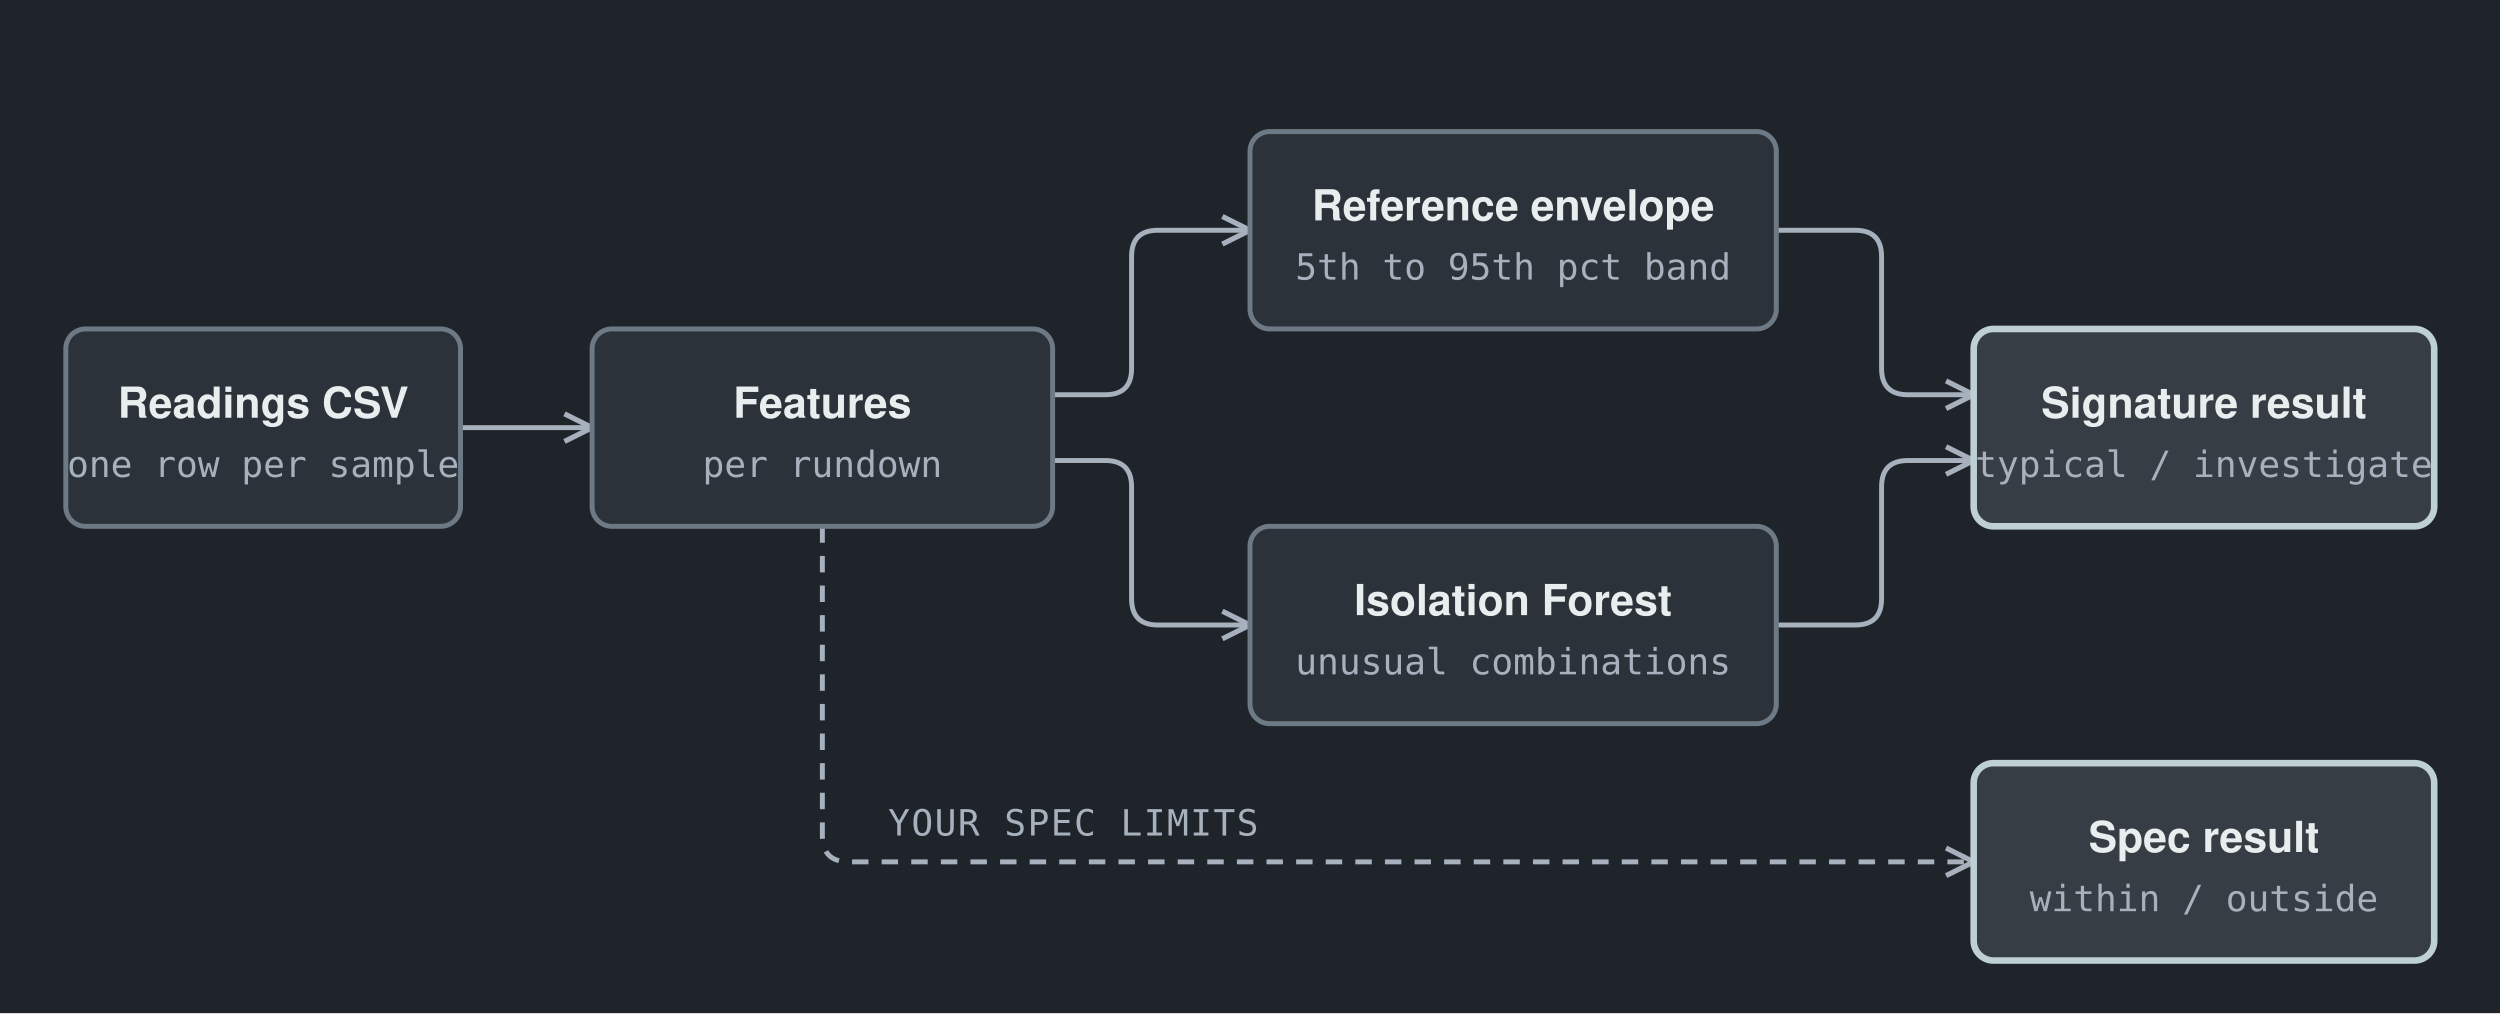
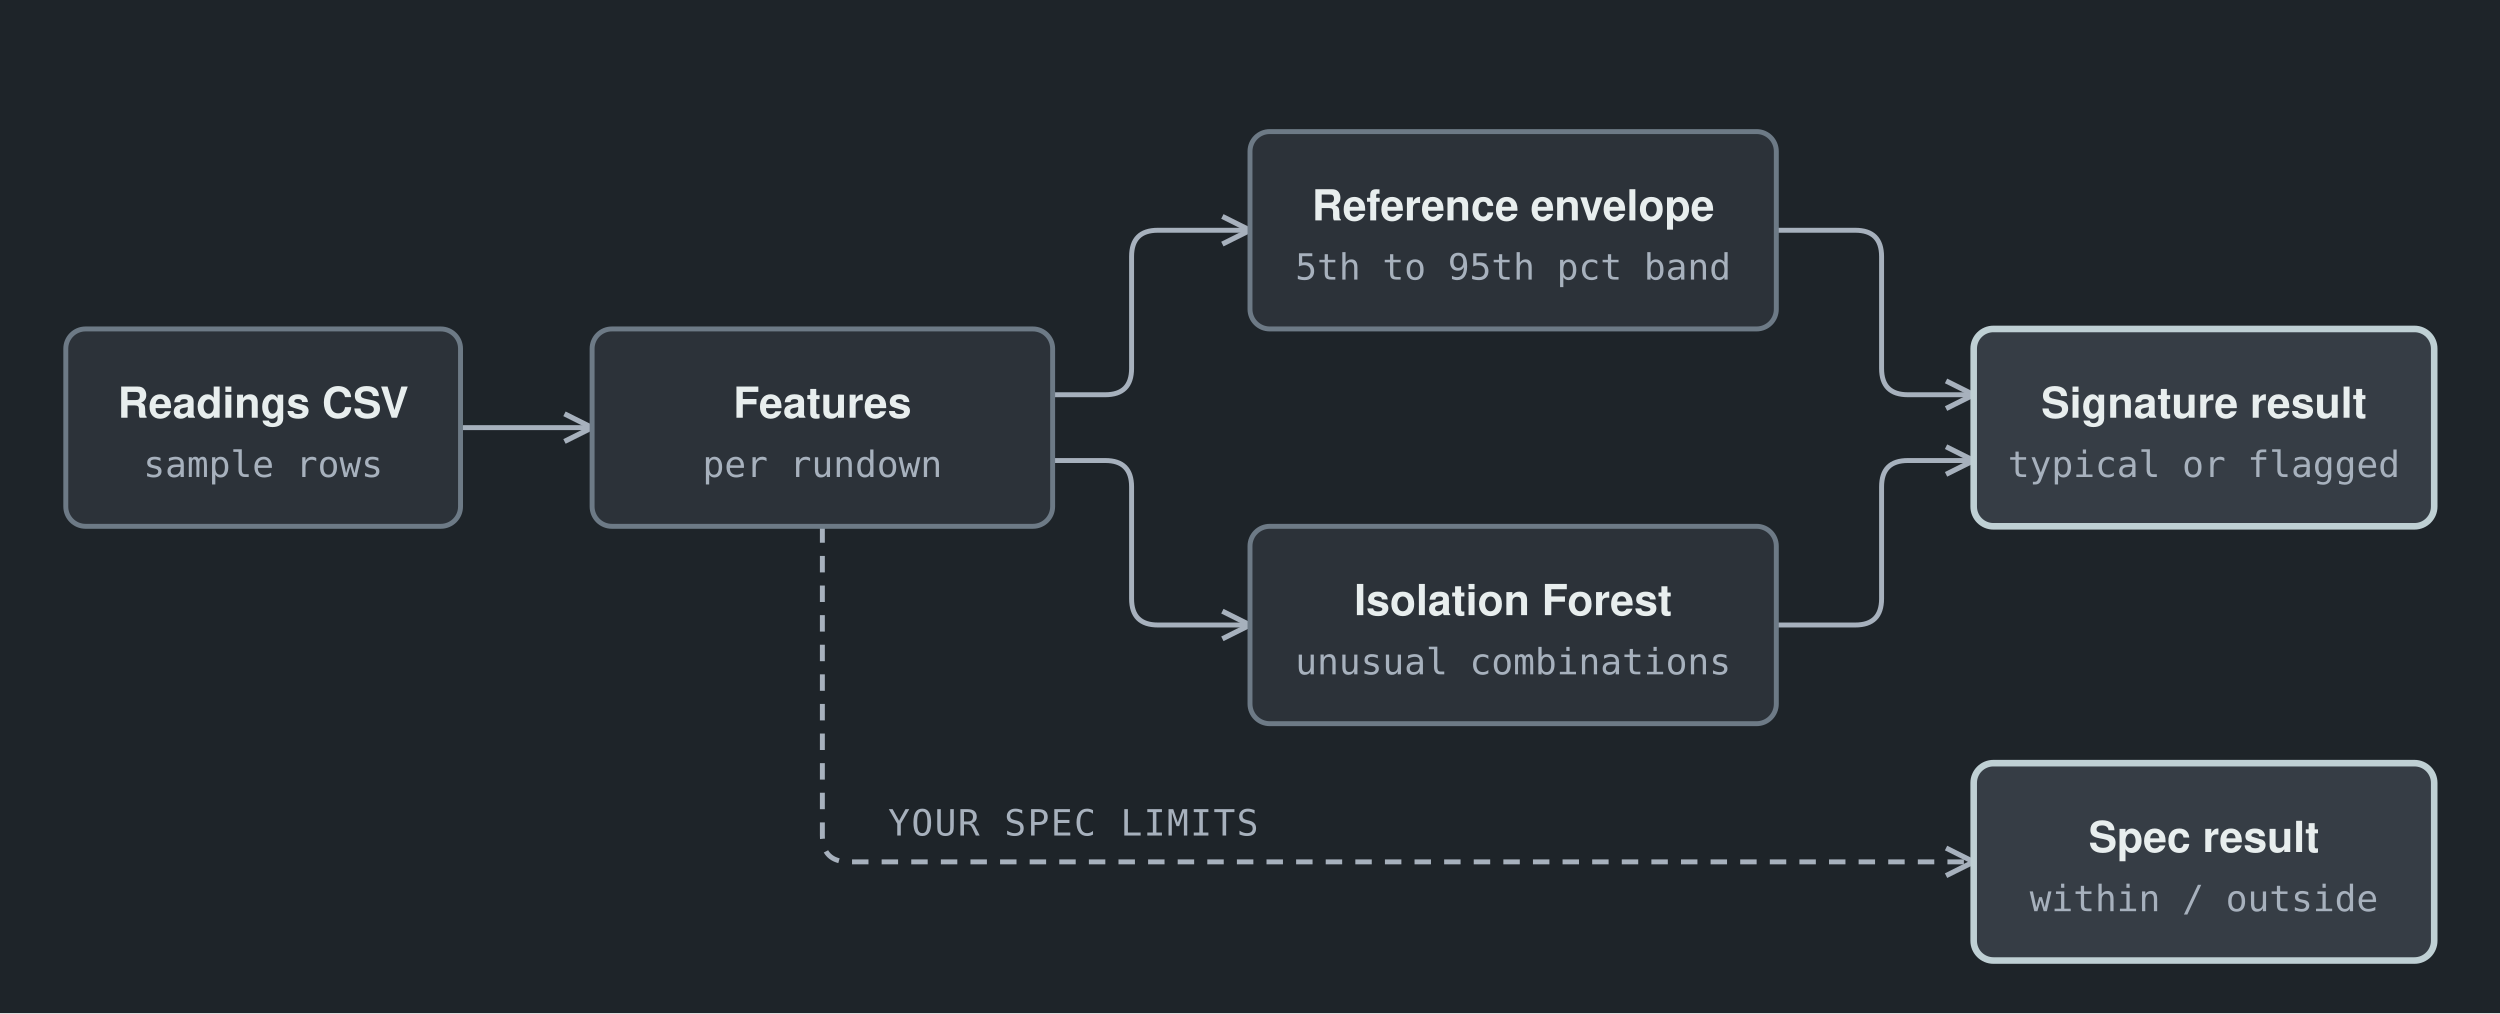
<svg xmlns="http://www.w3.org/2000/svg" viewBox="0 0 760 308" width="760" height="308" role="img" aria-labelledby="hiw-title hiw-desc">
  <rect width="760" height="308" fill="#1e2429" />
  <defs>
    <marker id="hiw-arrow" viewBox="0 0 10 10" refX="9" refY="5" markerWidth="7" markerHeight="7" orient="auto-start-reverse">
      <path d="M1 1 9 5 1 9" fill="none" stroke="#a7b1bd" stroke-width="1.5" />
    </marker>
  </defs>
  <g fill="none" stroke="#a7b1bd" stroke-width="1.5" marker-end="url(#hiw-arrow)">
    <path d="M140 130H180" />
    <path d="M320 120H336Q344 120 344 112V78Q344 70 352 70H380" />
    <path d="M320 140H336Q344 140 344 148V182Q344 190 352 190H380" />
    <path d="M540 70H564Q572 70 572 78V112Q572 120 580 120H600" />
    <path d="M540 190H564Q572 190 572 182V148Q572 140 580 140H600" />
    <path d="M250 160V254Q250 262 258 262H600" stroke-dasharray="5 4" />
  </g>
  <text x="270" y="254" font-family="ui-monospace, Menlo, monospace" font-size="11" fill="#a7b1bd" letter-spacing="0.04em">YOUR SPEC LIMITS</text>
  <g stroke="#6d7a86" stroke-width="1.5" fill="#2c3239">
    <rect x="20" y="100" width="120" height="60" rx="6" />
    <rect x="180" y="100" width="140" height="60" rx="6" />
    <rect x="380" y="40" width="160" height="60" rx="6" />
    <rect x="380" y="160" width="160" height="60" rx="6" />
  </g>
  <g stroke="#bfd0d4" stroke-width="2" fill="#363d45">
    <rect x="600" y="100" width="140" height="60" rx="6" />
    <rect x="600" y="232" width="140" height="60" rx="6" />
  </g>
  <g font-family="Segoe UI, Helvetica, Arial, sans-serif" font-size="13" font-weight="600" fill="#e8eeee" text-anchor="middle">
    <text x="80" y="127">Readings CSV</text>
    <text x="250" y="127">Features</text>
    <text x="460" y="67">Reference envelope</text>
    <text x="460" y="187">Isolation Forest</text>
    <text x="670" y="127">Signature result</text>
    <text x="670" y="259">Spec result</text>
  </g>
  <g font-family="ui-monospace, Menlo, monospace" font-size="11" fill="#a7b1bd" text-anchor="middle">
-     <text x="80" y="145">one row per sample</text>
+     <text x="80" y="145">sample rows</text>
    <text x="250" y="145">per rundown</text>
    <text x="460" y="85">5th to 95th pct band</text>
    <text x="460" y="205">unusual combinations</text>
-     <text x="670" y="145">typical / investigate</text>
+     <text x="670" y="145">typical or flagged</text>
    <text x="670" y="277">within / outside</text>
  </g>
</svg>
